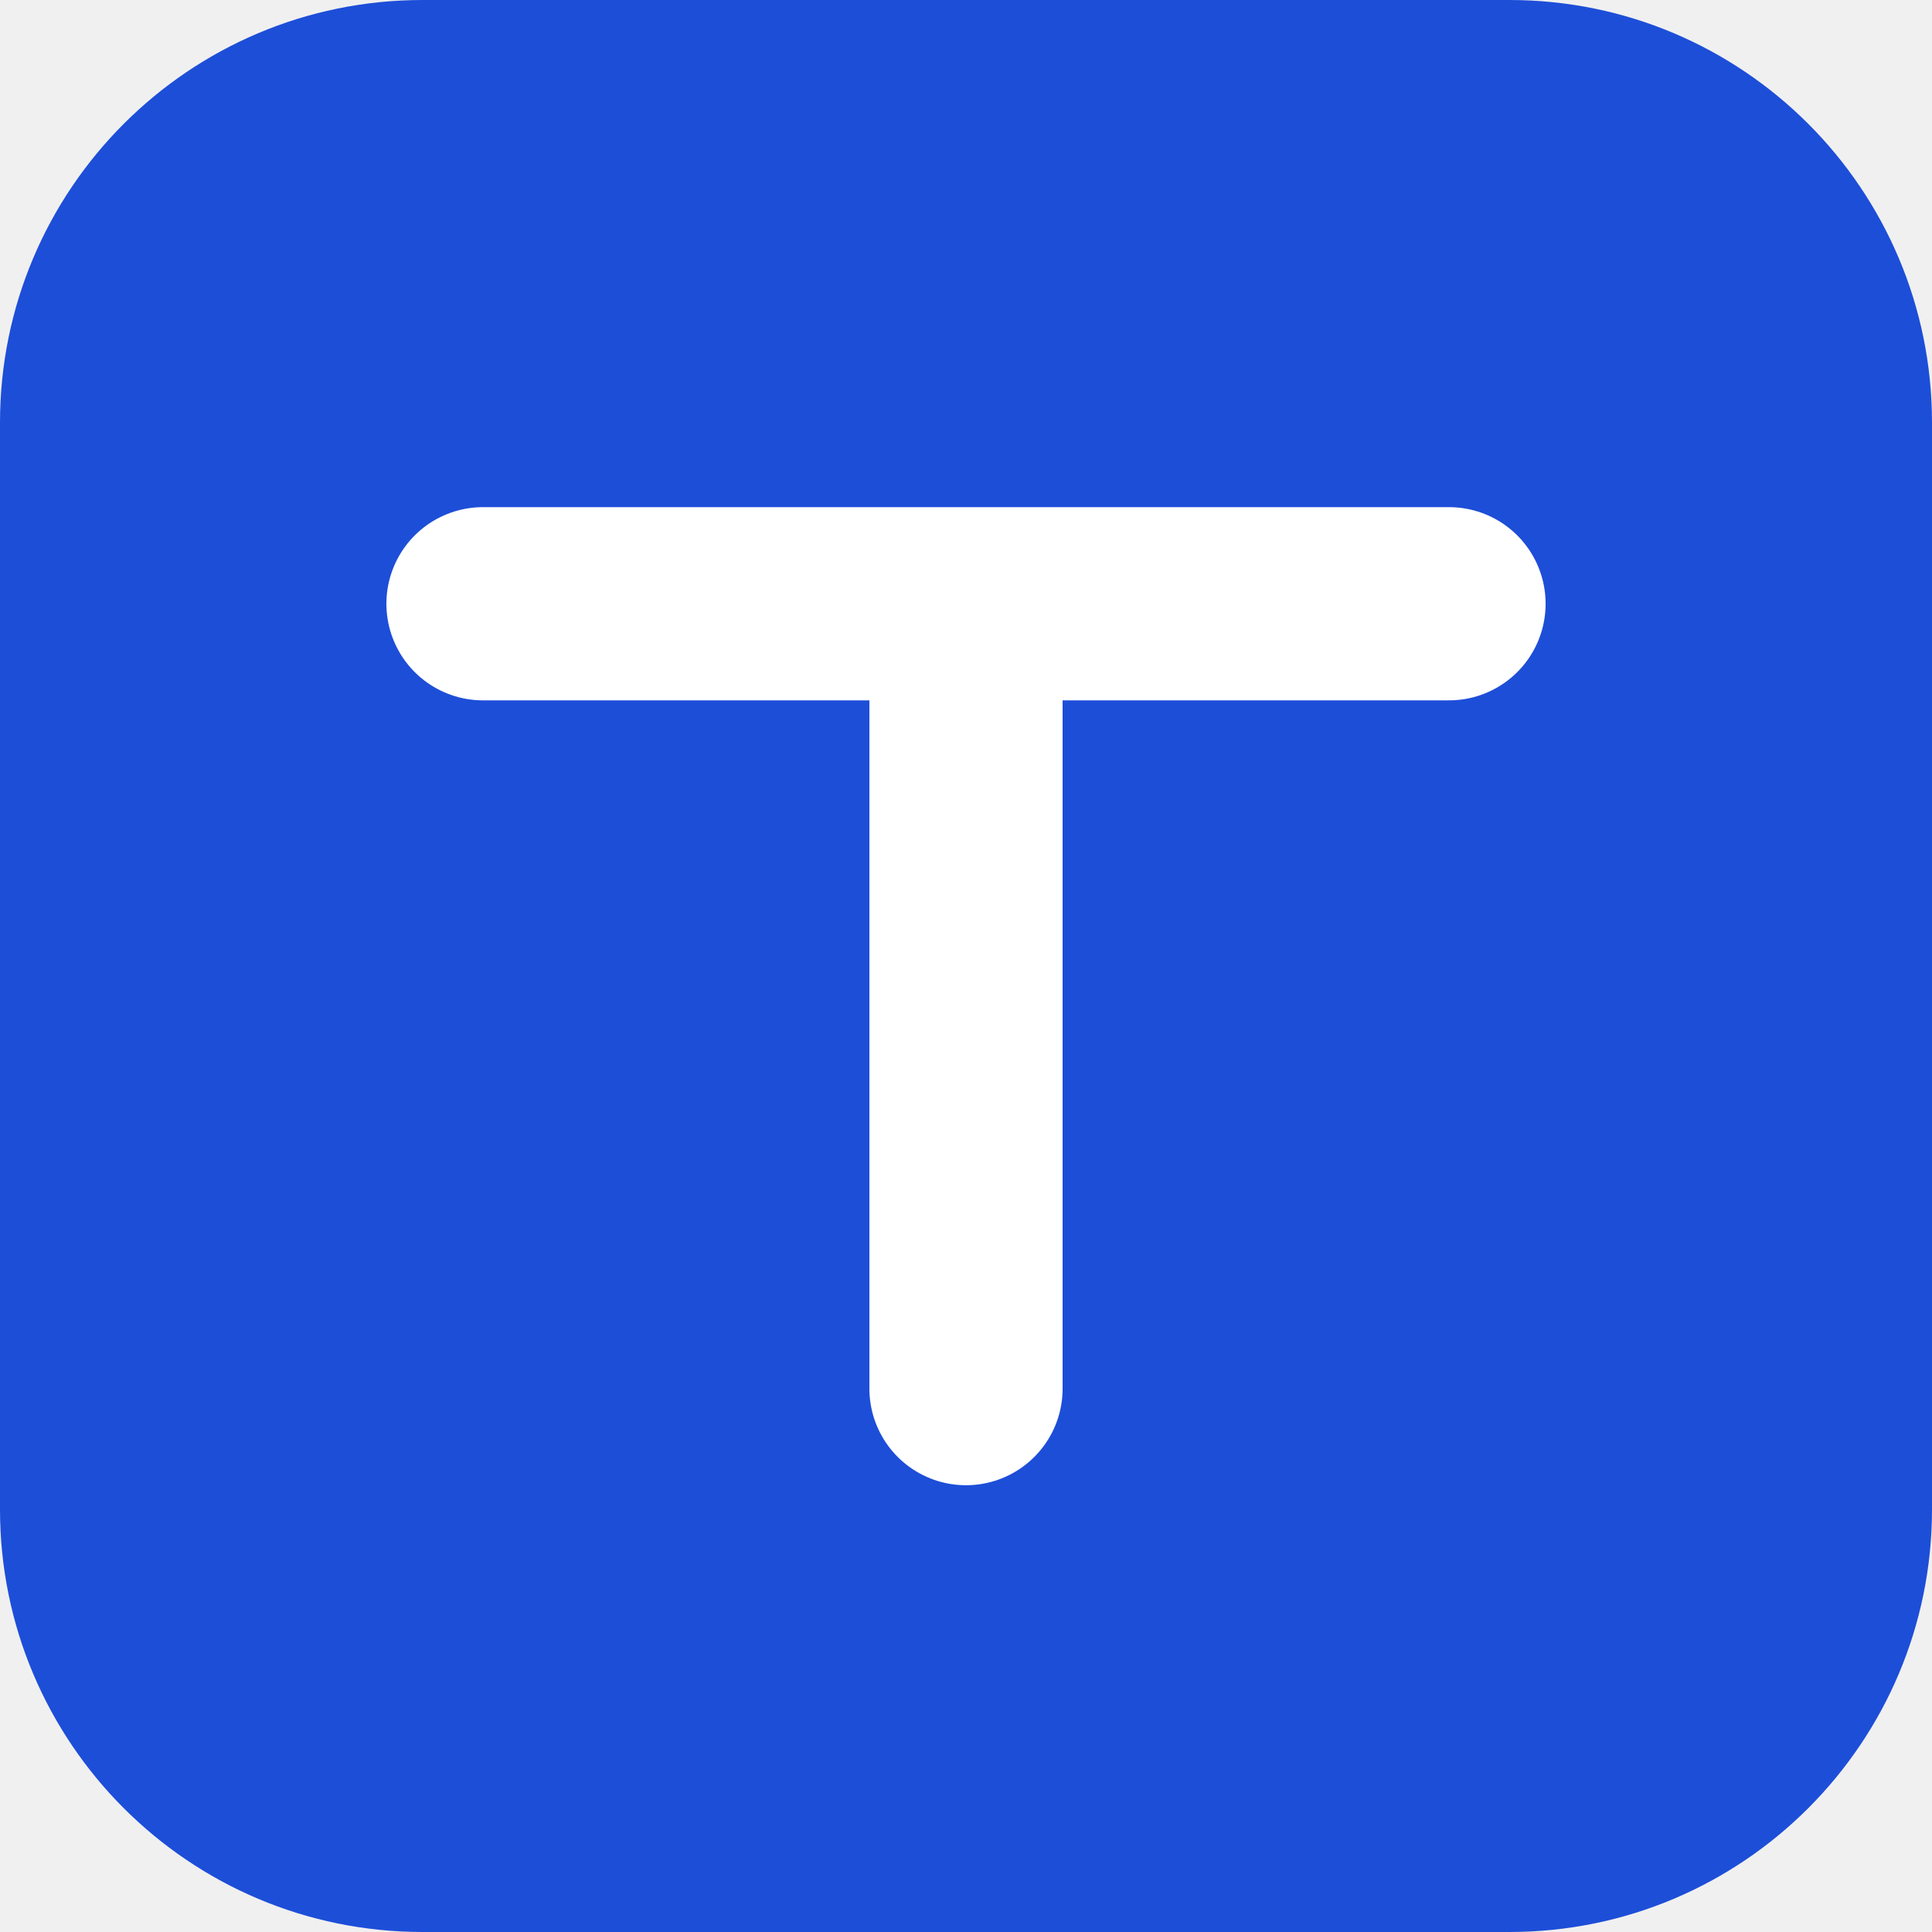
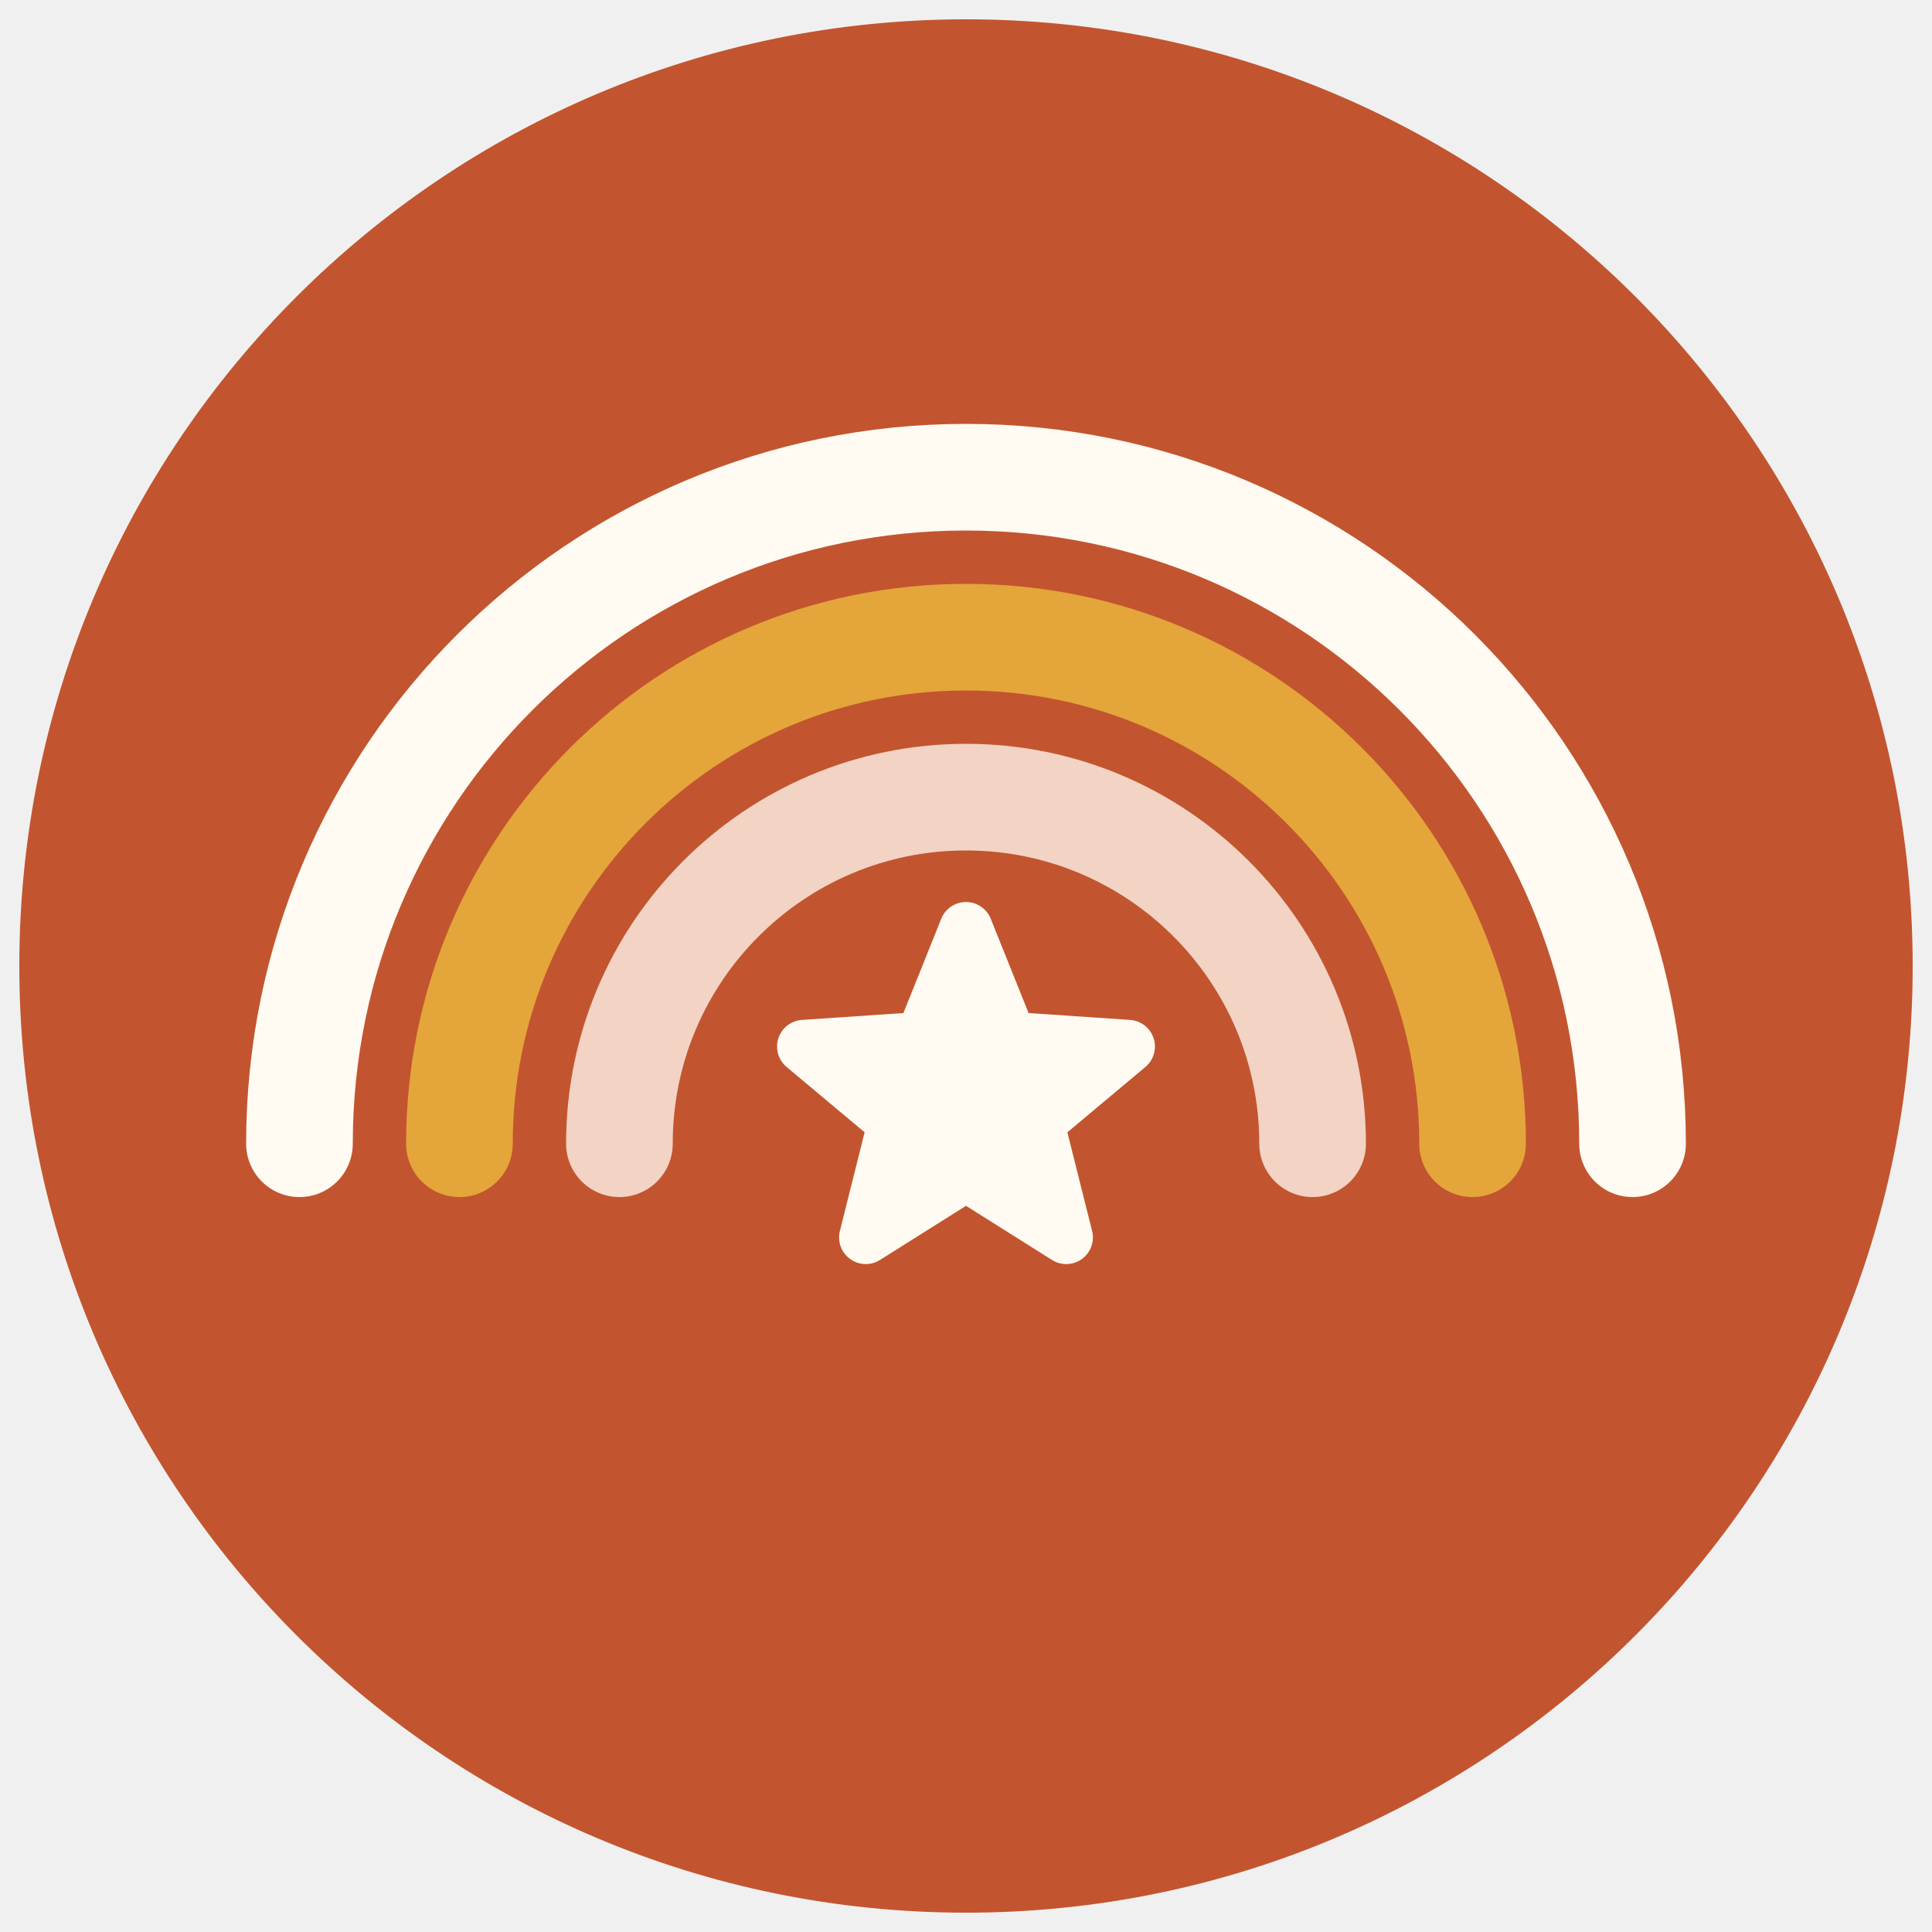
- <svg xmlns="http://www.w3.org/2000/svg" viewBox="0 0 32 32">
-   <rect width="32" height="32" rx="7" fill="#1d4ed8" />
-   <path d="M8 10h16M16 10v13" stroke="#fff" stroke-width="3.2" stroke-linecap="round" />
+ <svg xmlns="http://www.w3.org/2000/svg" viewBox="0 0 100 100" role="img" aria-label="Tapora Cards">
+   <circle cx="50" cy="50" r="49" fill="#c2552f" />
+   <g transform="translate(50 50) scale(.92) translate(-50 -54)">
+     <g fill="none" stroke-width="6" stroke-linecap="round">
+       <path d="M30.5 64A19.5 19.5 0 0 1 69.5 64" stroke="#f2d3c4" />
+       <path d="M21.5 64A28.5 28.5 0 0 1 78.5 64" stroke="#e4a53a" />
+       <path d="M12.5 64A37.5 37.5 0 0 1 87.5 64" stroke="#fffaf2" />
+     </g>
+     <polygon points="50,51.9 52.48,58.08 59.13,58.53 54.02,62.81 55.64,69.27 50,65.72 44.36,69.27 45.98,62.81 40.87,58.53 47.52,58.08" fill="#fffaf2" stroke="#fffaf2" stroke-width="3" stroke-linejoin="round" />
+   </g>
</svg>
